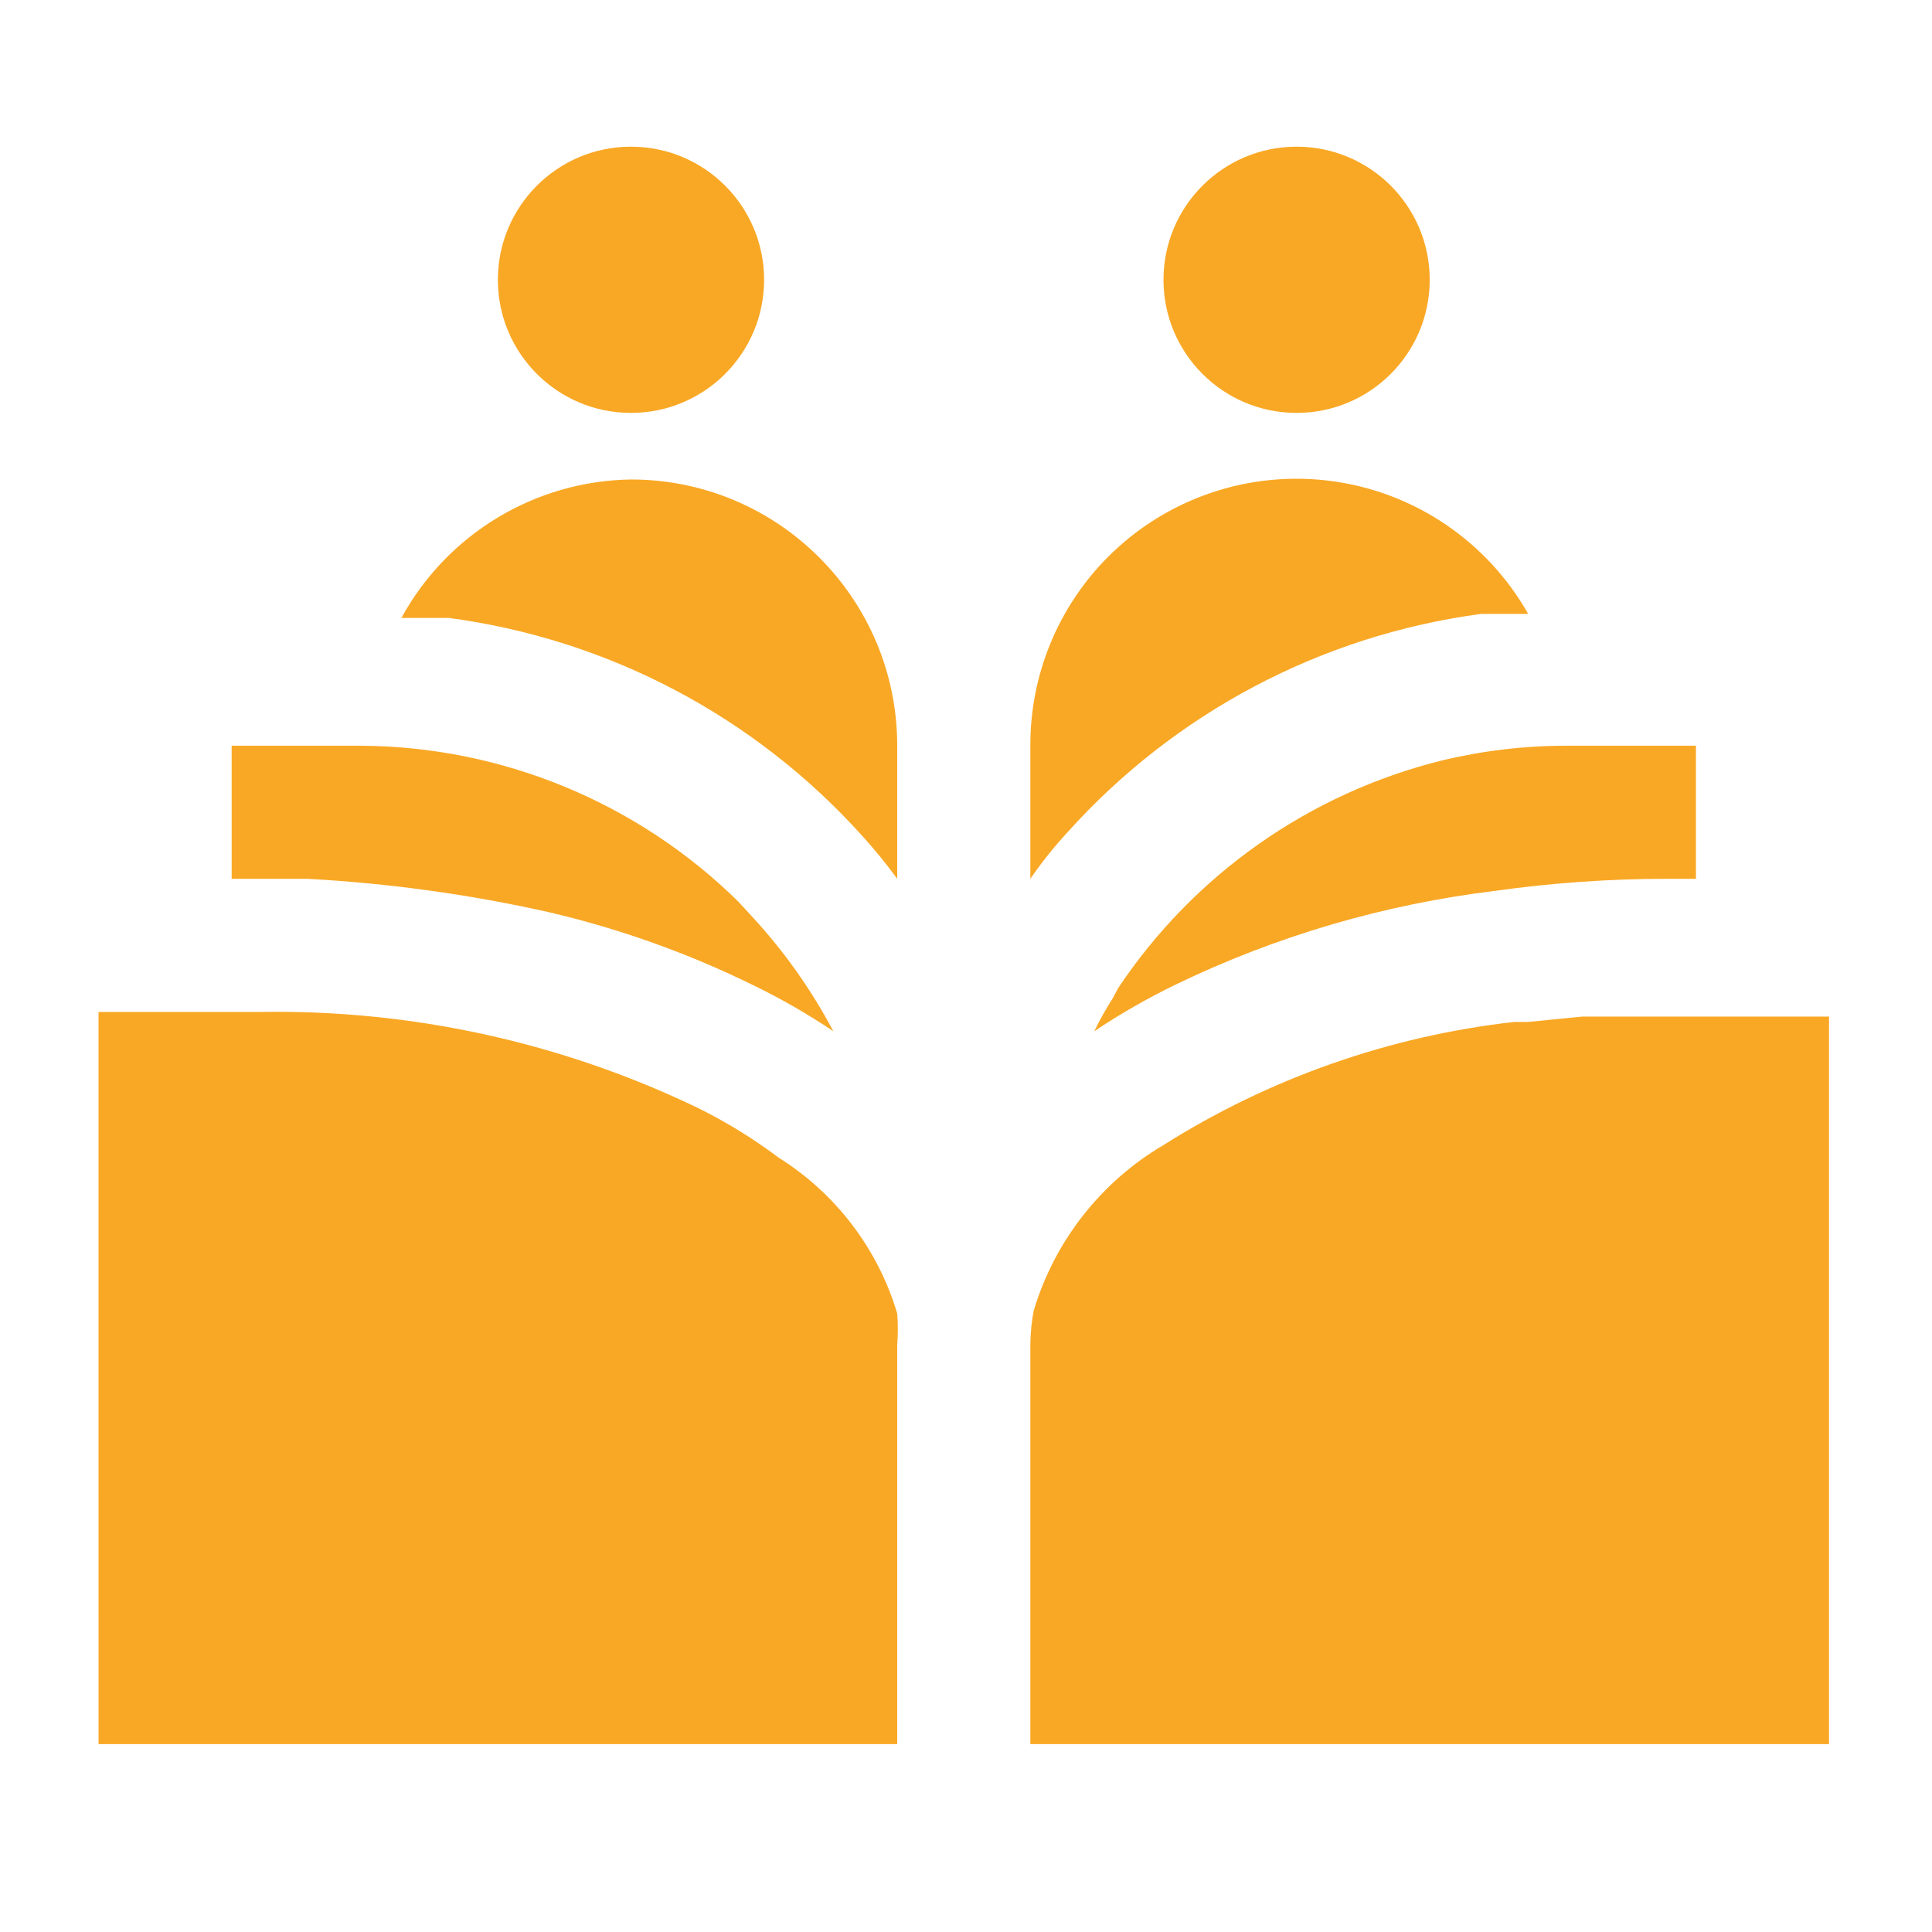
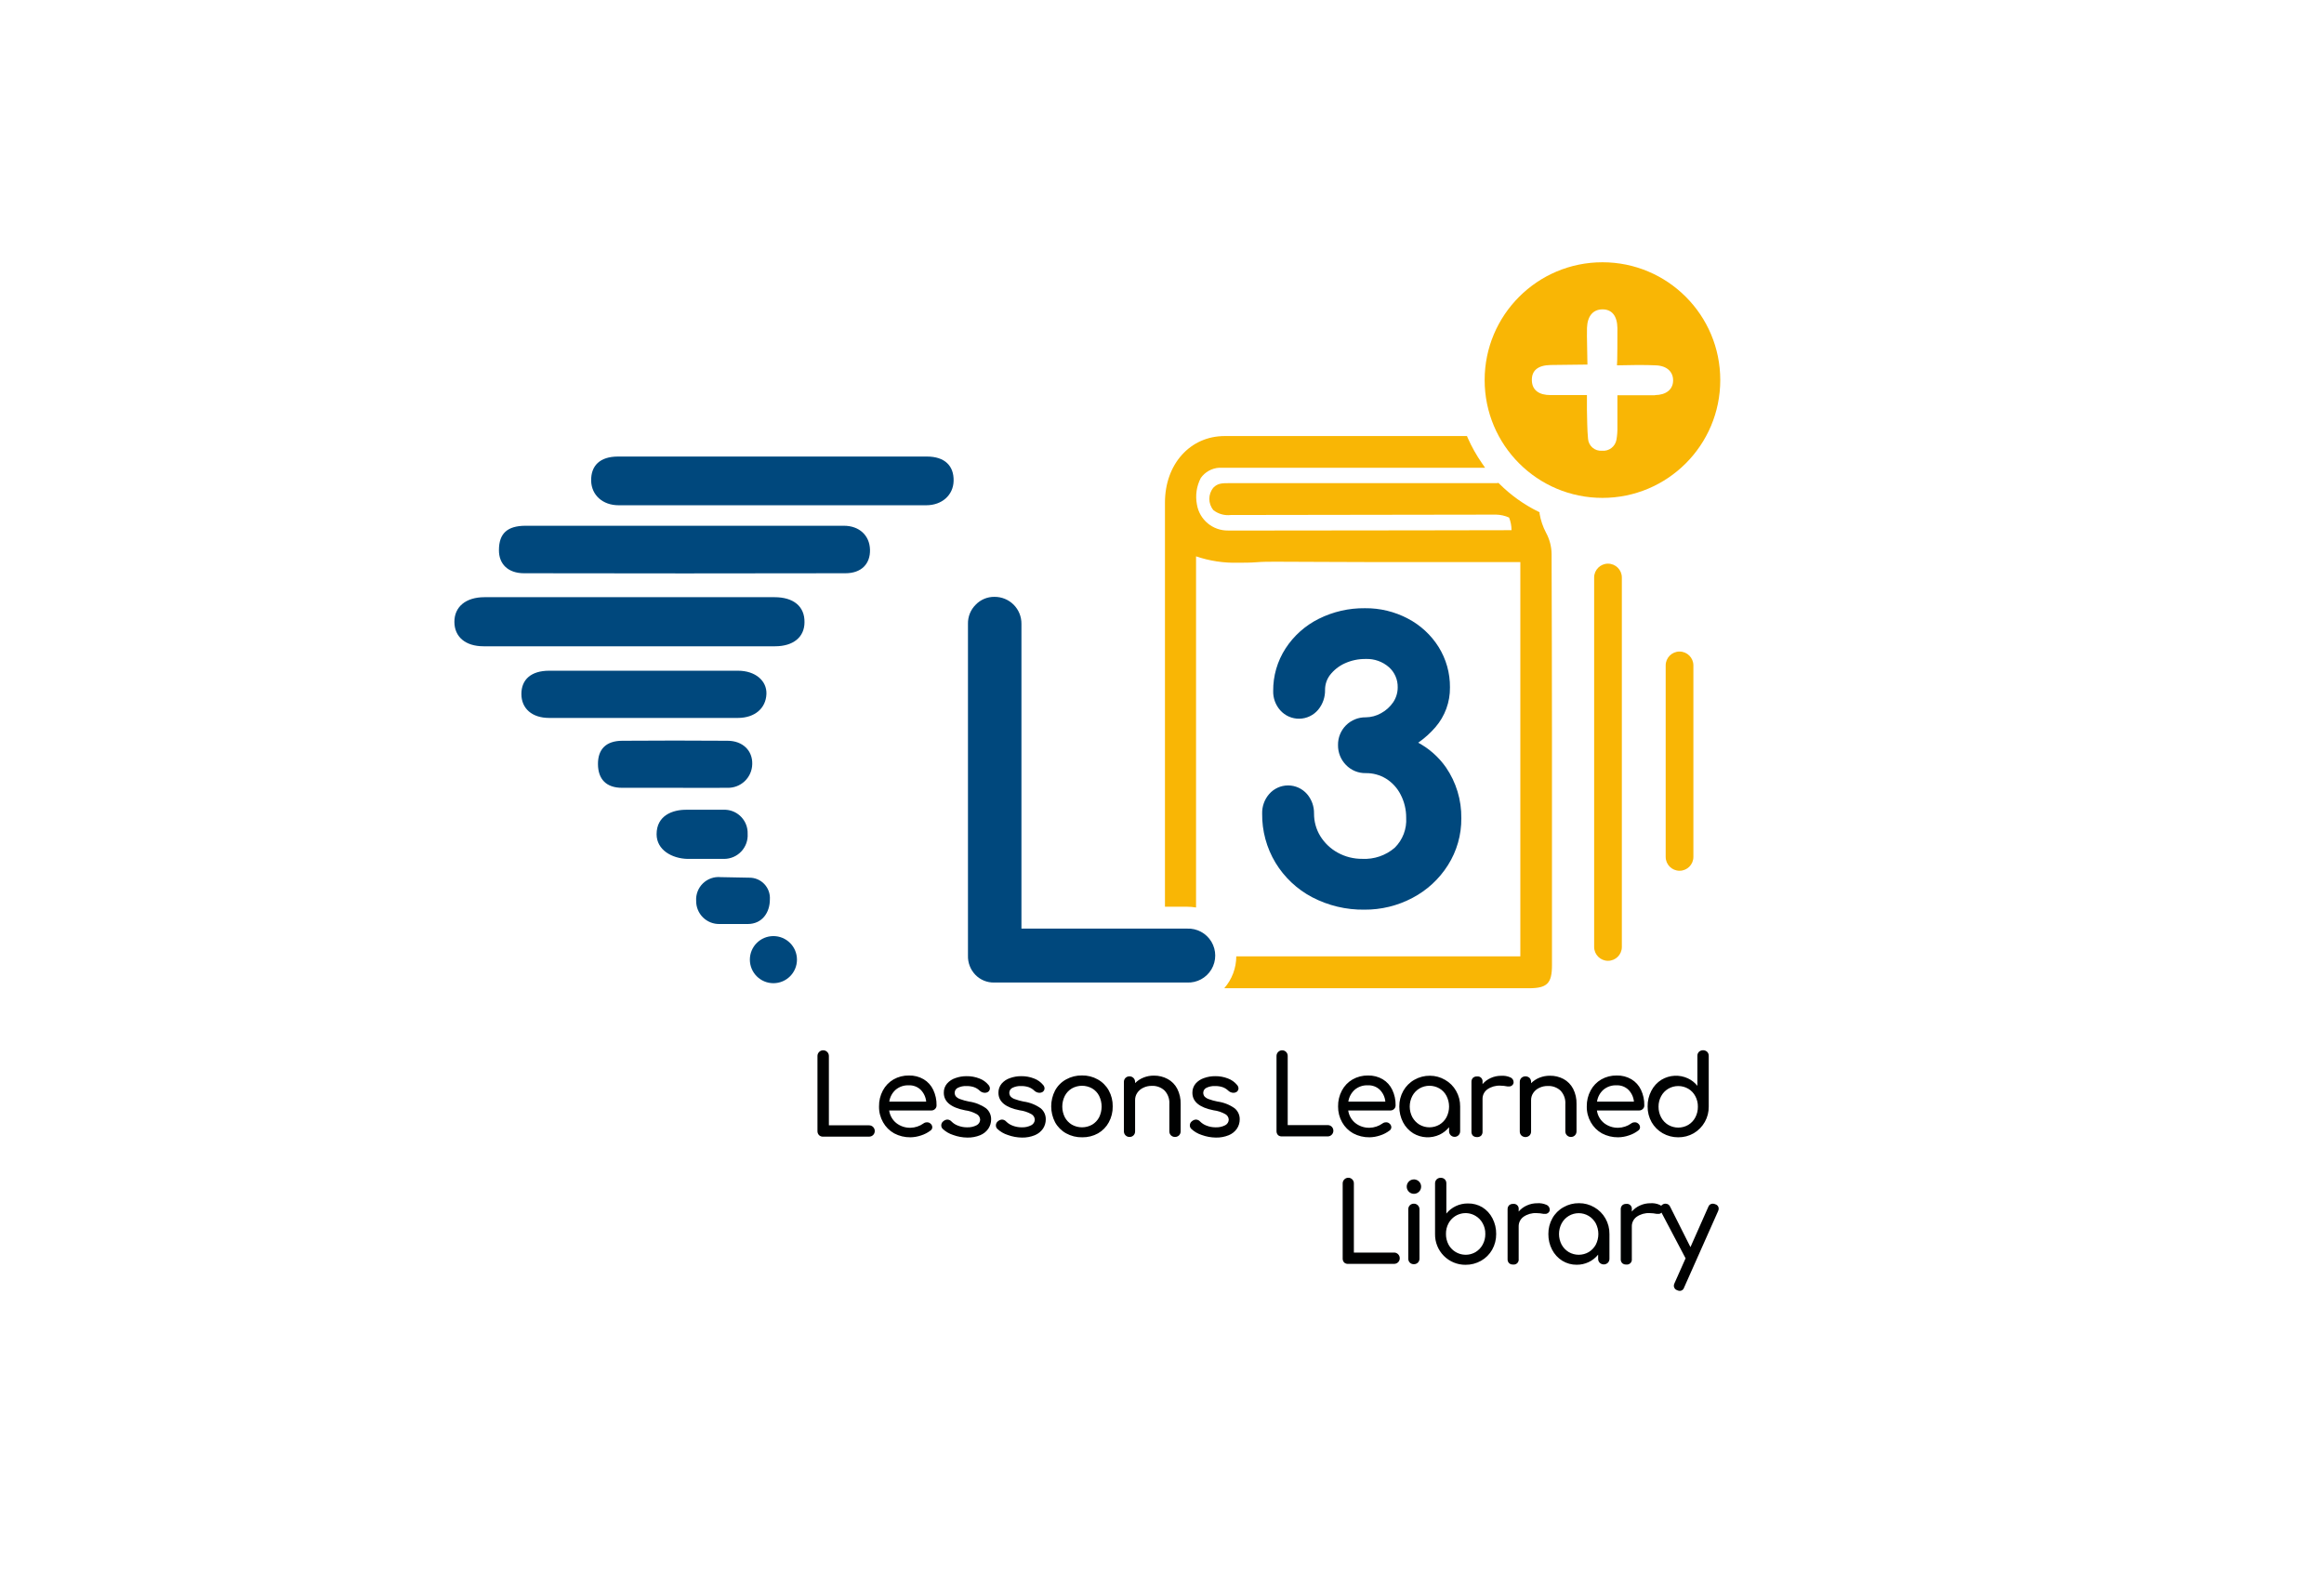
- <svg xmlns="http://www.w3.org/2000/svg" width="100" height="100">
-   <path d="M87.782 45.488h-1.481a63.493 63.493 0 0 0-8.889.62 52.537 52.537 0 0 0-16.57 4.858 35.209 35.209 0 0 0-4.203 2.411 16.915 16.915 0 0 1 .964-1.722l.276-.517a28.353 28.353 0 0 1 16.777-11.782 27.56 27.56 0 0 1 6.443-.758h6.683zm-27.56-31.006a6.89 6.89 0 1 1 6.89 6.89 6.89 6.89 0 0 1-6.89-6.89zm-2.894 14.366A13.78 13.78 0 0 1 79.1 31.777h-2.446A35.002 35.002 0 0 0 55.226 43.11a21.394 21.394 0 0 0-1.895 2.377v-6.89a13.78 13.78 0 0 1 3.997-9.75zM25.77 14.482a6.89 6.89 0 1 1 6.89 6.89 6.89 6.89 0 0 1-6.89-6.89zm6.89 10.336a13.78 13.78 0 0 1 13.78 13.78v6.89a26.08 26.08 0 0 0-1.826-2.24 34.967 34.967 0 0 0-21.393-11.265h-2.445a13.78 13.78 0 0 1 11.885-7.165zm-20.67 13.78h6.683a28.077 28.077 0 0 1 19.534 8.061l.792.861a28.077 28.077 0 0 1 4.134 5.857A34.106 34.106 0 0 0 39 51a49.54 49.54 0 0 0-10.61-3.79 75.791 75.791 0 0 0-12.472-1.722h-3.927zM5.1 52.378h8.371a50.332 50.332 0 0 1 22.634 4.96 26.493 26.493 0 0 1 4.203 2.585 14.366 14.366 0 0 1 6.132 8.061 10.128 10.128 0 0 1 0 1.62v20.67H5.101zm89.571 37.896h-41.34v-20.67a9.784 9.784 0 0 1 .172-1.758 14.917 14.917 0 0 1 6.718-8.578 43.063 43.063 0 0 1 18.155-6.373h.724l2.79-.276h12.781z" data-name="11-group class" fill="#f9a825" />
+ <svg xmlns="http://www.w3.org/2000/svg" id="Calque_1" data-name="Calque 1" viewBox="0 0 419.39 283.46">
+   <defs>
+     <style>.cls-1{fill:#000101}.cls-2{fill:#00487d}.cls-3{fill:#f9b605}</style>
+   </defs>
+   <path class="cls-1" d="M147.81 204.86a1 1 0 0 1-.29-.74v-13.54a1 1 0 0 1 .3-.74 1 1 0 0 1 .72-.3 1 1 0 0 1 .74.3 1 1 0 0 1 .3.74v12.5h7.24a1 1 0 0 1 .74.3 1 1 0 0 1 .3.74 1 1 0 0 1-1 1h-8.28a1 1 0 0 1-.77-.26zM168.72 200.15a.93.93 0 0 1-.66.25h-7.6a3.56 3.56 0 0 0 1.27 2.26 4 4 0 0 0 2.57.86 4.07 4.07 0 0 0 1.25-.22 4 4 0 0 0 1.07-.54 1 1 0 0 1 .66-.22.84.84 0 0 1 .6.2.86.86 0 0 1 .36.68.71.71 0 0 1-.32.6 5.6 5.6 0 0 1-1.69.88 6.24 6.24 0 0 1-1.93.34 6.09 6.09 0 0 1-2.94-.71 5.2 5.2 0 0 1-2-2 5.58 5.58 0 0 1-.73-2.86 5.89 5.89 0 0 1 .69-2.87 5 5 0 0 1 1.92-2 5.41 5.41 0 0 1 2.79-.71 5 5 0 0 1 2.66.68 4.41 4.41 0 0 1 1.72 1.9 6.24 6.24 0 0 1 .6 2.8.86.86 0 0 1-.29.68zm-7.09-3.49a3.55 3.55 0 0 0-1.15 2.14h6.66a3.5 3.5 0 0 0-1-2.14 2.91 2.91 0 0 0-2.14-.8 3.44 3.44 0 0 0-2.37.8zM172 204.82a4.92 4.92 0 0 1-1.88-1.1.87.87 0 0 1-.26-.62.92.92 0 0 1 .4-.78 1.19 1.19 0 0 1 .7-.28 1.06 1.06 0 0 1 .76.36 3.07 3.07 0 0 0 1.14.73 4.4 4.4 0 0 0 1.62.31 3.47 3.47 0 0 0 1.77-.38 1.17 1.17 0 0 0 .63-1 1.2 1.2 0 0 0-.62-1 5.77 5.77 0 0 0-2.1-.69q-3.84-.75-3.84-3.16a2.44 2.44 0 0 1 .58-1.66 3.41 3.41 0 0 1 1.52-1 5.8 5.8 0 0 1 2-.34 6.12 6.12 0 0 1 2.33.42 3.9 3.9 0 0 1 1.63 1.16 1 1 0 0 1 .26.64.81.81 0 0 1-.34.62 1 1 0 0 1-.56.16 1.38 1.38 0 0 1-.94-.38 2.85 2.85 0 0 0-1.06-.65 4.17 4.17 0 0 0-1.36-.19 3.19 3.19 0 0 0-1.51.31 1 1 0 0 0-.59.87 1.13 1.13 0 0 0 .2.67 1.84 1.84 0 0 0 .76.5 10.15 10.15 0 0 0 1.62.45 7 7 0 0 1 3.09 1.22 2.52 2.52 0 0 1 .91 2 3 3 0 0 1-.5 1.67 3.31 3.31 0 0 1-1.47 1.18 5.84 5.84 0 0 1-2.33.43 7.68 7.68 0 0 1-2.56-.47zM181.86 204.82a4.92 4.92 0 0 1-1.88-1.1.87.87 0 0 1-.26-.62.92.92 0 0 1 .4-.78 1.21 1.21 0 0 1 .7-.28 1.06 1.06 0 0 1 .76.36 3.16 3.16 0 0 0 1.14.73 4.4 4.4 0 0 0 1.62.31 3.47 3.47 0 0 0 1.77-.38 1.17 1.17 0 0 0 .63-1 1.18 1.18 0 0 0-.62-1 5.77 5.77 0 0 0-2.1-.69q-3.84-.75-3.84-3.16a2.49 2.49 0 0 1 .58-1.66 3.41 3.41 0 0 1 1.52-1 5.76 5.76 0 0 1 2-.34 6.12 6.12 0 0 1 2.33.42 3.9 3.9 0 0 1 1.63 1.16 1 1 0 0 1 .26.64.81.81 0 0 1-.34.62 1 1 0 0 1-.56.16 1.38 1.38 0 0 1-.94-.38 2.85 2.85 0 0 0-1.06-.65 4.17 4.17 0 0 0-1.36-.19 3.22 3.22 0 0 0-1.51.31 1 1 0 0 0-.59.87 1.13 1.13 0 0 0 .2.67 1.84 1.84 0 0 0 .76.5 10.15 10.15 0 0 0 1.62.45 6.92 6.92 0 0 1 3.09 1.22 2.52 2.52 0 0 1 .91 2 3 3 0 0 1-.5 1.67 3.31 3.31 0 0 1-1.47 1.18 5.84 5.84 0 0 1-2.33.43 7.68 7.68 0 0 1-2.56-.47zM192.4 204.53a5.08 5.08 0 0 1-2-2 6.23 6.23 0 0 1 0-5.74 5 5 0 0 1 2-2 5.67 5.67 0 0 1 2.86-.71 5.56 5.56 0 0 1 2.83.71 5.08 5.08 0 0 1 2 2 5.7 5.7 0 0 1 .71 2.88 5.77 5.77 0 0 1-.7 2.86 5.06 5.06 0 0 1-1.95 2 5.68 5.68 0 0 1-2.85.71 5.78 5.78 0 0 1-2.9-.71zm4.69-1.57a3.36 3.36 0 0 0 1.26-1.33 4.39 4.39 0 0 0 0-3.87 3.26 3.26 0 0 0-1.26-1.34 3.73 3.73 0 0 0-3.66 0 3.35 3.35 0 0 0-1.27 1.34 4.3 4.3 0 0 0 0 3.87 3.46 3.46 0 0 0 1.27 1.33 3.73 3.73 0 0 0 3.66 0zM210.72 194.72a4.15 4.15 0 0 1 1.72 1.75 5.67 5.67 0 0 1 .62 2.77v4.92a1 1 0 0 1-.29.73 1.06 1.06 0 0 1-1.46 0 1 1 0 0 1-.29-.73v-4.92a3.23 3.23 0 0 0-.87-2.45 3.18 3.18 0 0 0-2.31-.83 3.37 3.37 0 0 0-1.53.34 2.64 2.64 0 0 0-1.08.92 2.26 2.26 0 0 0-.39 1.3v5.64a1 1 0 0 1-.28.73 1 1 0 0 1-.74.29 1 1 0 0 1-1-1v-8.92a1 1 0 0 1 .29-.74 1 1 0 0 1 .73-.28 1 1 0 0 1 1 1v.22a4.44 4.44 0 0 1 1.52-1 4.91 4.91 0 0 1 1.88-.35 5.08 5.08 0 0 1 2.48.61zM216.86 204.82a4.92 4.92 0 0 1-1.88-1.1.87.87 0 0 1-.26-.62.92.92 0 0 1 .4-.78 1.21 1.21 0 0 1 .7-.28 1.06 1.06 0 0 1 .76.36 3.16 3.16 0 0 0 1.14.73 4.4 4.4 0 0 0 1.62.31 3.47 3.47 0 0 0 1.77-.38 1.17 1.17 0 0 0 .63-1 1.18 1.18 0 0 0-.62-1 5.77 5.77 0 0 0-2.1-.69q-3.84-.75-3.84-3.16a2.49 2.49 0 0 1 .58-1.66 3.41 3.41 0 0 1 1.52-1 5.76 5.76 0 0 1 2-.34 6.12 6.12 0 0 1 2.33.42 3.9 3.9 0 0 1 1.63 1.16 1 1 0 0 1 .26.64.81.81 0 0 1-.34.62 1 1 0 0 1-.56.16 1.38 1.38 0 0 1-.94-.38 2.85 2.85 0 0 0-1.06-.65 4.17 4.17 0 0 0-1.36-.19 3.22 3.22 0 0 0-1.51.31 1 1 0 0 0-.59.87 1.13 1.13 0 0 0 .2.67 1.84 1.84 0 0 0 .76.5 10.15 10.15 0 0 0 1.62.45 6.92 6.92 0 0 1 3.09 1.22 2.52 2.52 0 0 1 .91 2 3 3 0 0 1-.5 1.67 3.31 3.31 0 0 1-1.47 1.18 5.84 5.84 0 0 1-2.33.43 7.68 7.68 0 0 1-2.56-.47zM230.65 204.86a1 1 0 0 1-.29-.74v-13.54a1 1 0 0 1 .3-.74 1 1 0 0 1 .72-.3 1 1 0 0 1 1 1v12.5h7.24a1 1 0 0 1 1 1 1 1 0 0 1-.3.74 1 1 0 0 1-.74.3h-8.28a1 1 0 0 1-.65-.22zM251.56 200.15a.93.93 0 0 1-.66.25h-7.6a3.56 3.56 0 0 0 1.27 2.26 4 4 0 0 0 2.57.86 4.07 4.07 0 0 0 1.25-.22 4 4 0 0 0 1.07-.54 1 1 0 0 1 .66-.22.82.82 0 0 1 .6.2.86.86 0 0 1 .36.68.73.73 0 0 1-.32.6 5.6 5.6 0 0 1-1.69.88 6.24 6.24 0 0 1-1.93.34 6.09 6.09 0 0 1-2.94-.71 5.2 5.2 0 0 1-2-2 5.68 5.68 0 0 1-.73-2.86 5.89 5.89 0 0 1 .69-2.87 5 5 0 0 1 1.92-2 5.41 5.41 0 0 1 2.79-.71 5 5 0 0 1 2.66.68 4.41 4.41 0 0 1 1.72 1.9 6.24 6.24 0 0 1 .6 2.8.86.86 0 0 1-.29.68zm-7.09-3.49a3.6 3.6 0 0 0-1.15 2.14H250a3.5 3.5 0 0 0-1-2.14 2.9 2.9 0 0 0-2.14-.8 3.44 3.44 0 0 0-2.39.8zM260.77 194.87a5.21 5.21 0 0 1 2 2 5.53 5.53 0 0 1 .73 2.83v4.46a1 1 0 0 1-1 1 1 1 0 0 1-1-1v-.74a4.94 4.94 0 0 1-1.7 1.34 5.09 5.09 0 0 1-4.77-.24 5.12 5.12 0 0 1-1.84-2 6.06 6.06 0 0 1-.67-2.83 5.62 5.62 0 0 1 .72-2.83 5.24 5.24 0 0 1 2-2 5.53 5.53 0 0 1 2.81-.73 5.38 5.38 0 0 1 2.72.74zm-1 8.08a3.48 3.48 0 0 0 1.27-1.34 4.22 4.22 0 0 0 0-3.83 3.31 3.31 0 0 0-1.27-1.35 3.59 3.59 0 0 0-3.62 0 3.47 3.47 0 0 0-1.28 1.35 4.14 4.14 0 0 0 0 3.83 3.66 3.66 0 0 0 1.28 1.34 3.59 3.59 0 0 0 3.62 0zM272.54 194.42a.93.93 0 0 1 .6.8.53.53 0 0 1 0 .2.78.78 0 0 1-.8.64h-.3a7.21 7.21 0 0 0-1.3-.14 3.78 3.78 0 0 0-2.32.66 2.1 2.1 0 0 0-.88 1.78v5.84a1 1 0 0 1-.25.74 1 1 0 0 1-.75.26 1.07 1.07 0 0 1-.74-.25 1 1 0 0 1-.26-.75v-8.94a1 1 0 0 1 .26-.74 1 1 0 0 1 .74-.26.88.88 0 0 1 1 1v.38a4.16 4.16 0 0 1 1.48-1.1 4.47 4.47 0 0 1 1.88-.4 3.47 3.47 0 0 1 1.64.28zM282.16 194.72a4.21 4.21 0 0 1 1.72 1.75 5.67 5.67 0 0 1 .62 2.77v4.92a1 1 0 0 1-.29.73 1 1 0 0 1-.73.29 1 1 0 0 1-1-1v-4.92a3.23 3.23 0 0 0-.87-2.45 3.18 3.18 0 0 0-2.31-.83 3.37 3.37 0 0 0-1.53.34 2.64 2.64 0 0 0-1.08.92 2.26 2.26 0 0 0-.39 1.3v5.64a1 1 0 0 1-.28.73 1.08 1.08 0 0 1-1.47 0 1 1 0 0 1-.29-.73v-8.92a1 1 0 0 1 .29-.74 1.1 1.1 0 0 1 1.47 0 1 1 0 0 1 .28.74v.22a4.44 4.44 0 0 1 1.52-1 5 5 0 0 1 1.88-.35 5.08 5.08 0 0 1 2.46.59zM296.44 200.15a.93.93 0 0 1-.66.25h-7.6a3.56 3.56 0 0 0 1.27 2.26 4 4 0 0 0 2.57.86 4.07 4.07 0 0 0 1.25-.22 3.81 3.81 0 0 0 1.07-.54 1 1 0 0 1 .66-.22.82.82 0 0 1 .6.2.86.86 0 0 1 .36.68.71.71 0 0 1-.32.6 5.49 5.49 0 0 1-1.69.88 6.19 6.19 0 0 1-1.93.34 6.09 6.09 0 0 1-2.94-.71 5.27 5.27 0 0 1-2-2 5.58 5.58 0 0 1-.73-2.86 5.89 5.89 0 0 1 .69-2.87 5 5 0 0 1 1.92-2 5.41 5.41 0 0 1 2.79-.71 4.94 4.94 0 0 1 2.66.68 4.41 4.41 0 0 1 1.72 1.9 6.24 6.24 0 0 1 .6 2.8.82.82 0 0 1-.29.68zm-7.09-3.49a3.55 3.55 0 0 0-1.15 2.14h6.66a3.5 3.5 0 0 0-1-2.14 2.91 2.91 0 0 0-2.14-.8 3.44 3.44 0 0 0-2.37.8zM308.08 189.82a1 1 0 0 1 .28.74v9.12a5.5 5.5 0 0 1-2.71 4.83 5.48 5.48 0 0 1-2.79.73 5.61 5.61 0 0 1-2.81-.73 5.38 5.38 0 0 1-2-2 5.65 5.65 0 0 1-.72-2.83 5.91 5.91 0 0 1 .67-2.83 5.05 5.05 0 0 1 1.84-2 5.09 5.09 0 0 1 4.77-.24 4.82 4.82 0 0 1 1.7 1.34v-5.4a1 1 0 0 1 .29-.74 1.1 1.1 0 0 1 1.47 0zM304.67 203a3.44 3.44 0 0 0 1.27-1.35 4 4 0 0 0 .46-1.92 3.88 3.88 0 0 0-.46-1.91 3.35 3.35 0 0 0-1.27-1.34 3.59 3.59 0 0 0-3.62 0 3.44 3.44 0 0 0-1.28 1.34 3.89 3.89 0 0 0-.47 1.91 4 4 0 0 0 .47 1.92 3.54 3.54 0 0 0 1.28 1.35 3.59 3.59 0 0 0 3.62 0zM242.59 227.86a1 1 0 0 1-.29-.74v-13.54a1 1 0 0 1 .3-.74 1 1 0 0 1 .72-.3 1 1 0 0 1 1 1v12.5h7.24a1 1 0 0 1 .74.3 1 1 0 0 1 .3.74 1 1 0 0 1-1 1h-8.28a1 1 0 0 1-.73-.22zM254.23 215.05a1.3 1.3 0 1 1 .93.39 1.27 1.27 0 0 1-.93-.39zm.2 12.82a1 1 0 0 1-.29-.73v-8.9a1 1 0 0 1 .29-.74 1 1 0 0 1 .73-.28 1 1 0 0 1 1 1v8.9a1 1 0 0 1-.28.73 1 1 0 0 1-.74.29 1 1 0 0 1-.71-.27zM267.49 217.86a5 5 0 0 1 1.84 2 5.91 5.91 0 0 1 .67 2.83 5.65 5.65 0 0 1-.72 2.83 5.31 5.31 0 0 1-2 2 5.61 5.61 0 0 1-2.81.73 5.46 5.46 0 0 1-5.5-5.56v-9.12a1 1 0 0 1 .29-.74 1 1 0 0 1 .73-.28 1 1 0 0 1 .74.28 1 1 0 0 1 .28.74V219a4.82 4.82 0 0 1 1.7-1.34 5 5 0 0 1 2.16-.48 4.88 4.88 0 0 1 2.62.68zm-1.2 8.09a3.54 3.54 0 0 0 1.28-1.35 3.9 3.9 0 0 0 .47-1.92 3.78 3.78 0 0 0-.47-1.91 3.44 3.44 0 0 0-1.28-1.34 3.49 3.49 0 0 0-4.89 1.34 3.88 3.88 0 0 0-.46 1.91 4 4 0 0 0 .46 1.92 3.53 3.53 0 0 0 4.89 1.35zM279.06 217.42a.93.93 0 0 1 .6.8.88.88 0 0 1 0 .2.78.78 0 0 1-.8.64h-.3a7.21 7.21 0 0 0-1.3-.14 3.78 3.78 0 0 0-2.32.66 2.1 2.1 0 0 0-.88 1.78v5.84a.89.89 0 0 1-1 1 1 1 0 0 1-.74-.25 1 1 0 0 1-.26-.75v-8.94a1 1 0 0 1 .26-.74 1 1 0 0 1 .74-.26.88.88 0 0 1 1 1v.38a4.07 4.07 0 0 1 1.48-1.1 4.44 4.44 0 0 1 1.88-.4 3.47 3.47 0 0 1 1.64.28zM287.71 217.87a5.35 5.35 0 0 1 2 2 5.53 5.53 0 0 1 .73 2.83v4.46a1 1 0 0 1-.29.73 1.06 1.06 0 0 1-1.46 0 1 1 0 0 1-.29-.73v-.74a4.92 4.92 0 0 1-3.86 1.82 4.88 4.88 0 0 1-2.61-.72 5.12 5.12 0 0 1-1.84-2 5.94 5.94 0 0 1-.67-2.83 5.62 5.62 0 0 1 .72-2.83 5.17 5.17 0 0 1 2-2 5.5 5.5 0 0 1 2.81-.73 5.38 5.38 0 0 1 2.76.74zm-1 8.08a3.56 3.56 0 0 0 1.27-1.34 4.22 4.22 0 0 0 0-3.83 3.5 3.5 0 0 0-6.17 0 4.14 4.14 0 0 0 0 3.83 3.58 3.58 0 0 0 1.28 1.34 3.59 3.59 0 0 0 3.62 0zM299.48 217.42a.93.93 0 0 1 .6.8.88.88 0 0 1 0 .2.78.78 0 0 1-.8.64h-.3a7.21 7.21 0 0 0-1.3-.14 3.78 3.78 0 0 0-2.32.66 2.1 2.1 0 0 0-.88 1.78v5.84a.89.89 0 0 1-1 1 1 1 0 0 1-.74-.25 1 1 0 0 1-.26-.75v-8.94a1 1 0 0 1 .26-.74 1 1 0 0 1 .74-.26.88.88 0 0 1 1 1v.38a4.07 4.07 0 0 1 1.48-1.1 4.44 4.44 0 0 1 1.88-.4 3.47 3.47 0 0 1 1.64.28z" />
+   <path class="cls-1" d="M310.16 218.1a1.29 1.29 0 0 1-.12.48l-6.12 13.76a.82.82 0 0 1-.78.62 1.29 1.29 0 0 1-.48-.12.85.85 0 0 1-.6-.78 1.07 1.07 0 0 1 .12-.48l2-4.5-4.5-8.54a.82.82 0 0 1-.1-.42.75.75 0 0 1 .16-.48 1.07 1.07 0 0 1 .42-.34.87.87 0 0 1 .4-.08.89.89 0 0 1 .84.56l3.66 7.28 3.22-7.26a.83.83 0 0 1 .78-.58 1.12 1.12 0 0 1 .48.1.82.82 0 0 1 .62.78z" />
+   <path class="cls-2" d="M139.26 91.18h-27.63c-2.86 0-4.88-1.82-4.95-4.4-.06-2.77 1.61-4.38 4.81-4.39h55.79c3.17 0 4.87 1.64 4.81 4.38-.05 2.57-2.09 4.41-4.94 4.41zM123.57 94.88h28.72c2.77 0 4.64 1.74 4.71 4.31s-1.56 4.26-4.43 4.26q-29 .06-58 0c-2.88 0-4.55-1.66-4.53-4.17 0-3 1.5-4.39 4.79-4.4zM113.77 107.77h26c3.45 0 5.45 1.68 5.41 4.51 0 2.68-2 4.35-5.32 4.35H87.27c-3.3 0-5.26-1.72-5.27-4.4s2-4.46 5.44-4.46zM116 129.56H99.09c-3.08 0-5-1.7-5-4.32s1.76-4.19 5-4.2h34.09c3.1 0 5.22 1.79 5.13 4.2-.1 2.59-2.11 4.31-5.13 4.32-5.72.01-11.45 0-17.18 0zM121.91 142.17h-9.65c-2.85 0-4.33-1.55-4.35-4.26s1.46-4.21 4.37-4.23q9.51-.07 19 0c2.76 0 4.55 1.79 4.47 4.22a4.36 4.36 0 0 1-4.49 4.27c-3.09.03-6.26 0-9.35 0zM124.06 155c-2.79-.07-5.57-1.61-5.57-4.45 0-3.34 2.82-4.46 5.48-4.42h6.95a4.2 4.2 0 0 1 4 4.34 4.26 4.26 0 0 1-4.22 4.53zM135.2 158.39a3.68 3.68 0 0 1 3.73 3.94c0 2.35-1.39 4.42-4 4.42h-5.07a4.13 4.13 0 0 1-4.23-4.16 4.05 4.05 0 0 1 4.42-4.3z" />
+   <circle class="cls-2" cx="139.57" cy="173.18" r="4.25" />
+   <path class="cls-3" d="M289.18 47.33a21.26 21.26 0 1 0 21.26 21.26 21.26 21.26 0 0 0-21.26-21.26zm9.49 24h-6.79v5.68a12.07 12.07 0 0 1-.17 2.33 2.42 2.42 0 0 1-2.62 2 2.33 2.33 0 0 1-2.51-2.14c-.17-1.74-.15-3.49-.2-5.24V71.3h-6.56c-2.09 0-3.33-.89-3.38-2.63s1-2.75 3.38-2.8c1.63 0 5.07-.08 6.65-.08 0-1.69-.13-4.94-.08-6.63.08-2.14 1.1-3.32 2.79-3.33s2.66 1.16 2.7 3.36c0 1.51 0 6.2-.08 6.74 1.35-.05 5.45-.1 7 0 2 .07 3.16 1.16 3.13 2.77s-1.29 2.58-3.26 2.6zM303.09 157.14a2.5 2.5 0 0 1-2.5-2.5v-34.56a2.5 2.5 0 1 1 5 0v34.56a2.5 2.5 0 0 1-2.5 2.5zM290.18 173.39a2.5 2.5 0 0 1-2.5-2.5v-66.67a2.5 2.5 0 1 1 5 0v66.67a2.5 2.5 0 0 1-2.5 2.5z" />
+   <path class="cls-2" d="M260.93 138.47a14.54 14.54 0 0 0-5-4.44 16.88 16.88 0 0 0 3.1-2.79 10.76 10.76 0 0 0 2.63-7.2 13.55 13.55 0 0 0-2.05-7.29 14.44 14.44 0 0 0-5.57-5.13 16.21 16.21 0 0 0-7.71-1.86 18.18 18.18 0 0 0-8.34 1.91 15.26 15.26 0 0 0-6 5.35 13.89 13.89 0 0 0-2.23 7.67 5.05 5.05 0 0 0 1.28 3.5 4.52 4.52 0 0 0 6.84-.11 5.44 5.44 0 0 0 1.24-3.59 4.4 4.4 0 0 1 .88-2.66 7.08 7.08 0 0 1 2.64-2.1 8.83 8.83 0 0 1 3.82-.81 6 6 0 0 1 4.21 1.5 4.73 4.73 0 0 1 1.56 3.62 4.81 4.81 0 0 1-.8 2.67 6.25 6.25 0 0 1-2.21 2 5.74 5.74 0 0 1-2.76.74 4.92 4.92 0 0 0-5 5 5 5 0 0 0 1.42 3.58 4.82 4.82 0 0 0 3.59 1.49 6.85 6.85 0 0 1 3.66 1 7.27 7.27 0 0 1 2.63 2.88 8.92 8.92 0 0 1 1 4.16 7 7 0 0 1-2.07 5.43 8.31 8.31 0 0 1-5.85 2 9 9 0 0 1-4.44-1.12 8.52 8.52 0 0 1-3.15-3 7.73 7.73 0 0 1-1.12-4.06 5.23 5.23 0 0 0-1.26-3.51 4.53 4.53 0 0 0-6.84 0 5.16 5.16 0 0 0-1.26 3.51 16.79 16.79 0 0 0 2.4 8.87 17 17 0 0 0 6.61 6.23 19.78 19.78 0 0 0 9.45 2.25 18.25 18.25 0 0 0 8.66-2.12 16.76 16.76 0 0 0 6.4-5.9 15.53 15.53 0 0 0 2.42-8.48 15.85 15.85 0 0 0-2.78-9.19zM214.24 167.58h-29.91v-55a4.82 4.82 0 0 0-4.87-4.87 4.6 4.6 0 0 0-3.38 1.41 4.71 4.71 0 0 0-1.4 3.46v59.87a4.78 4.78 0 0 0 1.32 3.45 4.58 4.58 0 0 0 3.43 1.41h34.78a4.87 4.87 0 1 0 0-9.73z" />
+   <path class="cls-3" d="M280 99.94a8.21 8.21 0 0 0-1-3.8 11.65 11.65 0 0 1-1.17-3.45v-.25l-.23-.11a26.54 26.54 0 0 1-7-5l-.19-.19-.26.05a1.42 1.42 0 0 1-.34 0h-47.99c-1.2 0-2.07 0-2.84.8a3.17 3.17 0 0 0 0 4.08 4.29 4.29 0 0 0 3.13.87h.36l47.52-.07a6 6 0 0 1 2.34.53 6.17 6.17 0 0 1 .44 2.28c-2.46 0-27.38.06-44.44.06h-6.7a5.62 5.62 0 0 1-5.63-4.68 7.34 7.34 0 0 1 .7-4.81 4.41 4.41 0 0 1 3.3-1.84h48l-.54-.78a27.14 27.14 0 0 1-2.6-4.63l-.13-.31h-43.71c-6.25 0-10.79 5.07-10.79 12v72.94h4a9.45 9.45 0 0 1 1.61.14V100.4a21.67 21.67 0 0 0 7.57 1.15c1.13 0 2.25 0 3.35-.09s2.3-.09 3.45-.09h.2c5.25 0 11.06.07 18.29.07H274.36v71.15H223.1a8.78 8.78 0 0 1-2.17 5.75h54.95c3.33 0 4.19-.86 4.19-4.19v-9.54c.01-21.19.01-43.08-.07-64.67z" />
</svg>
